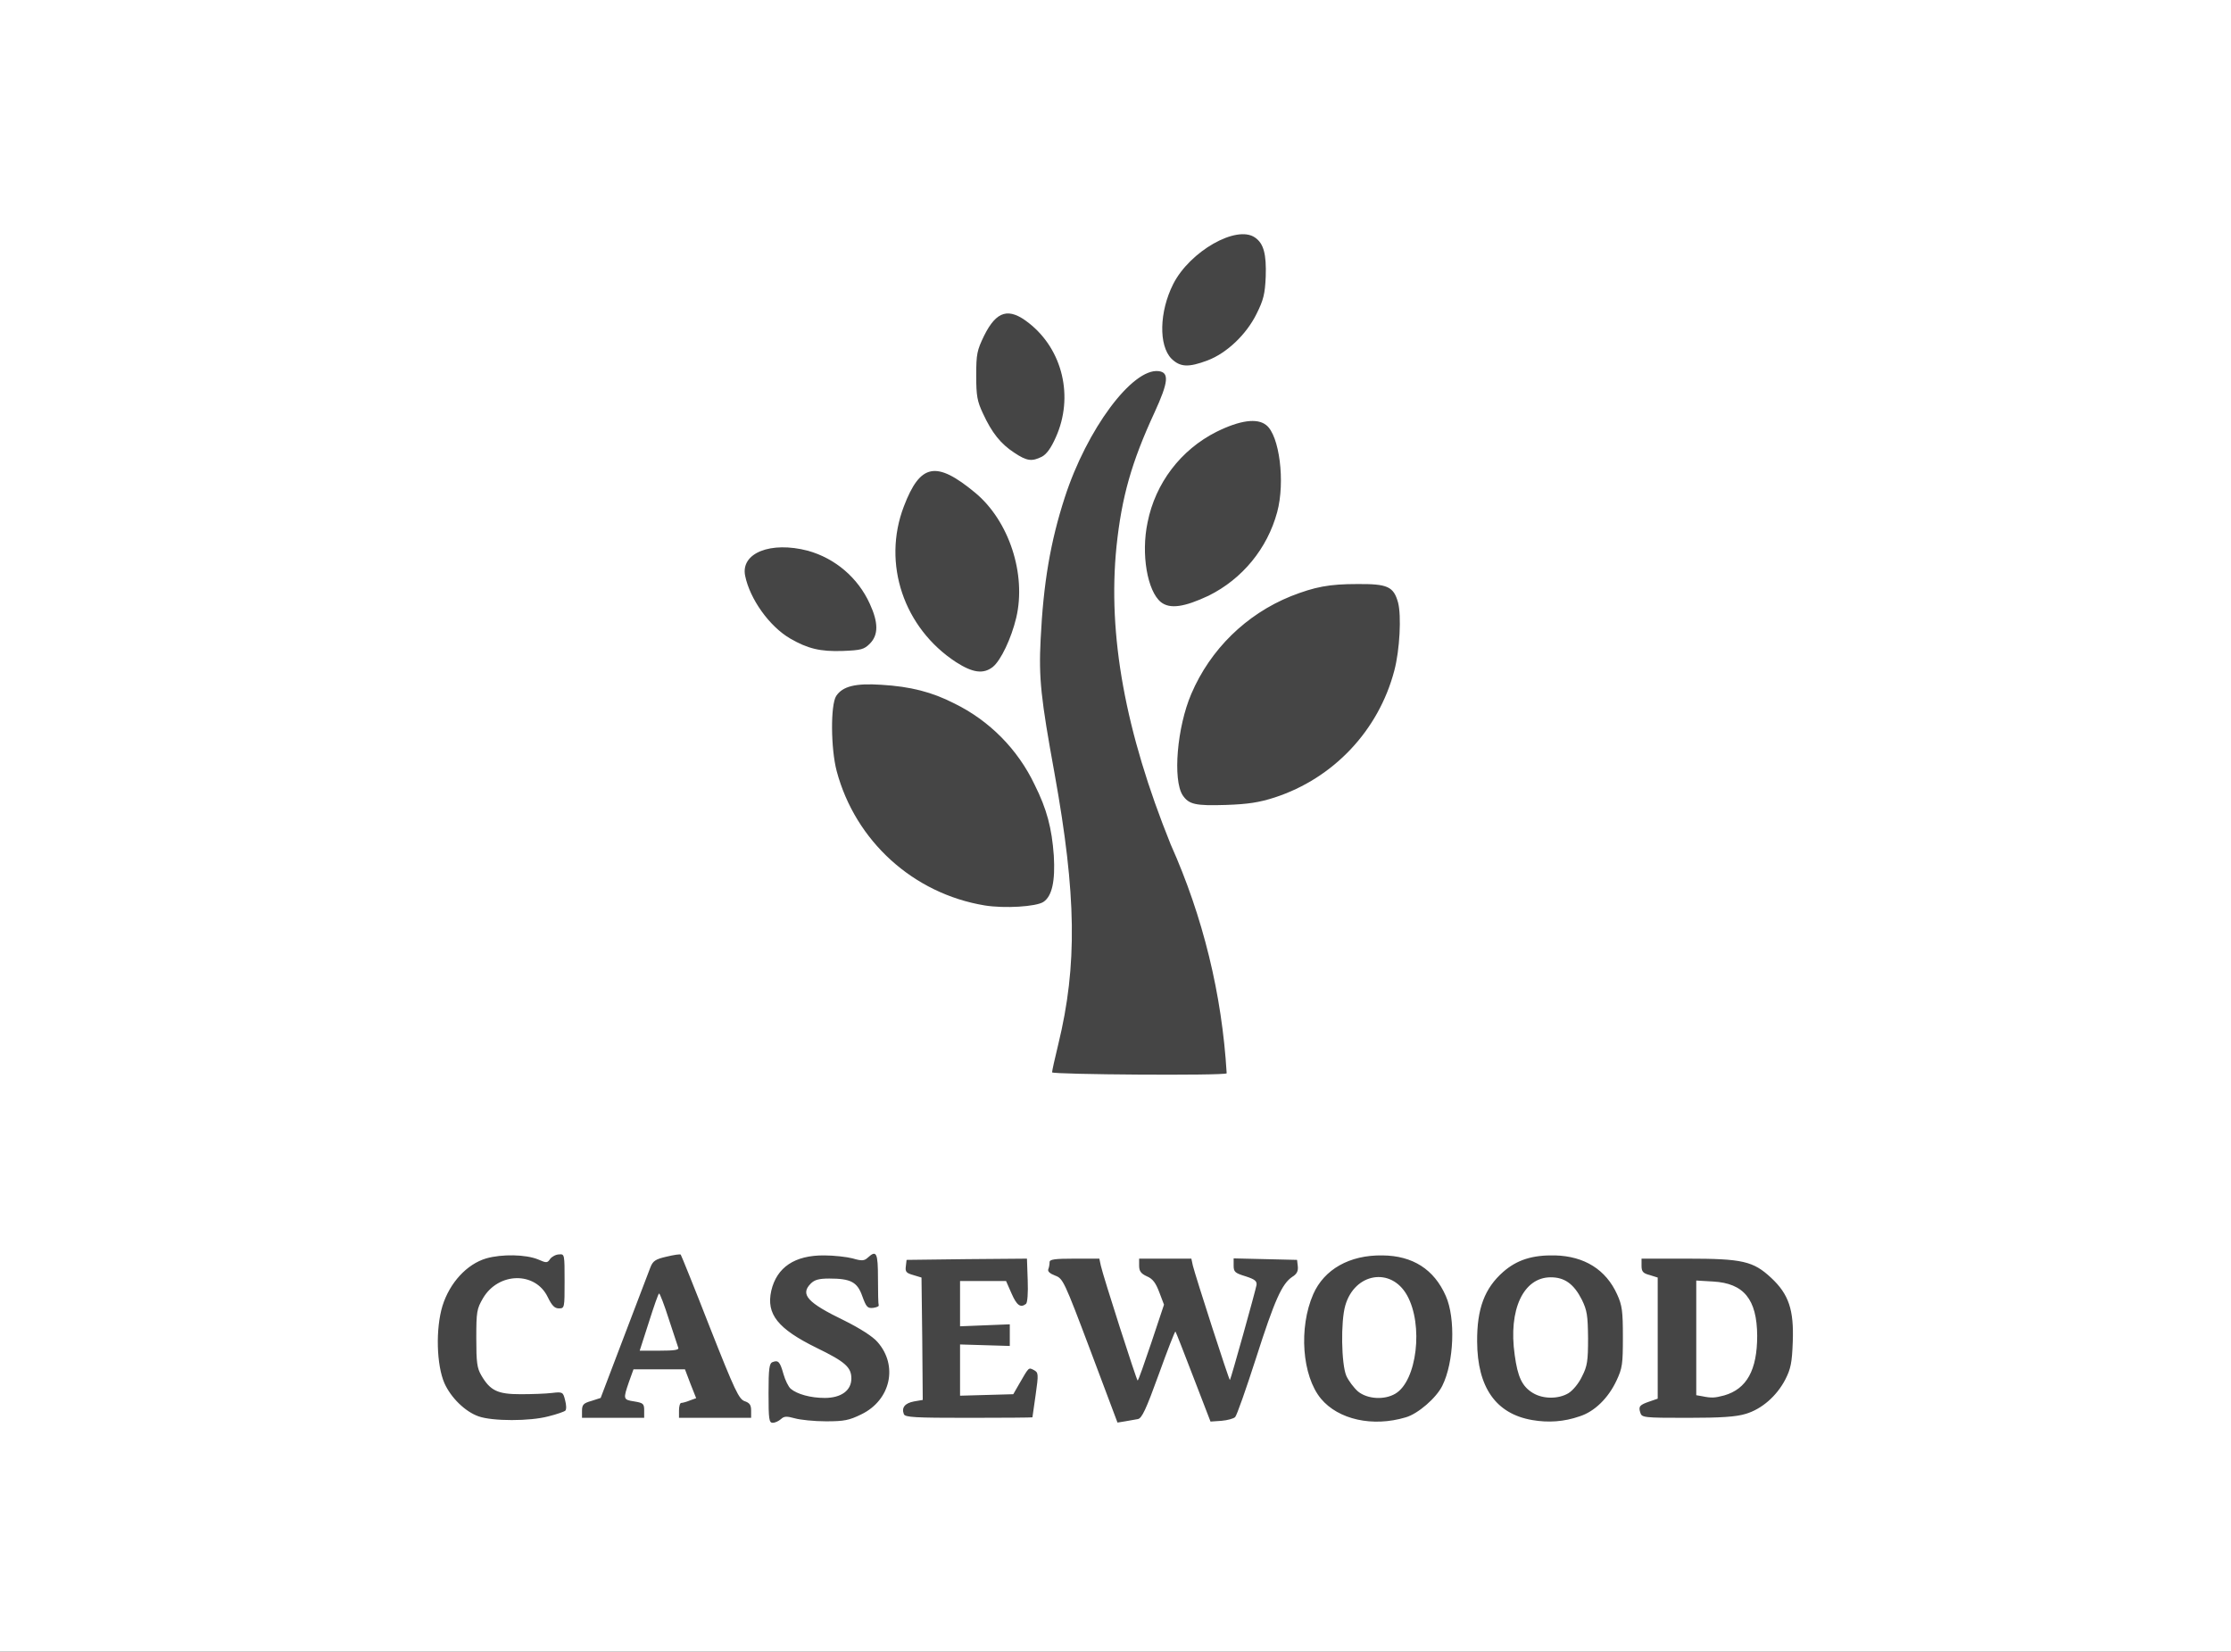
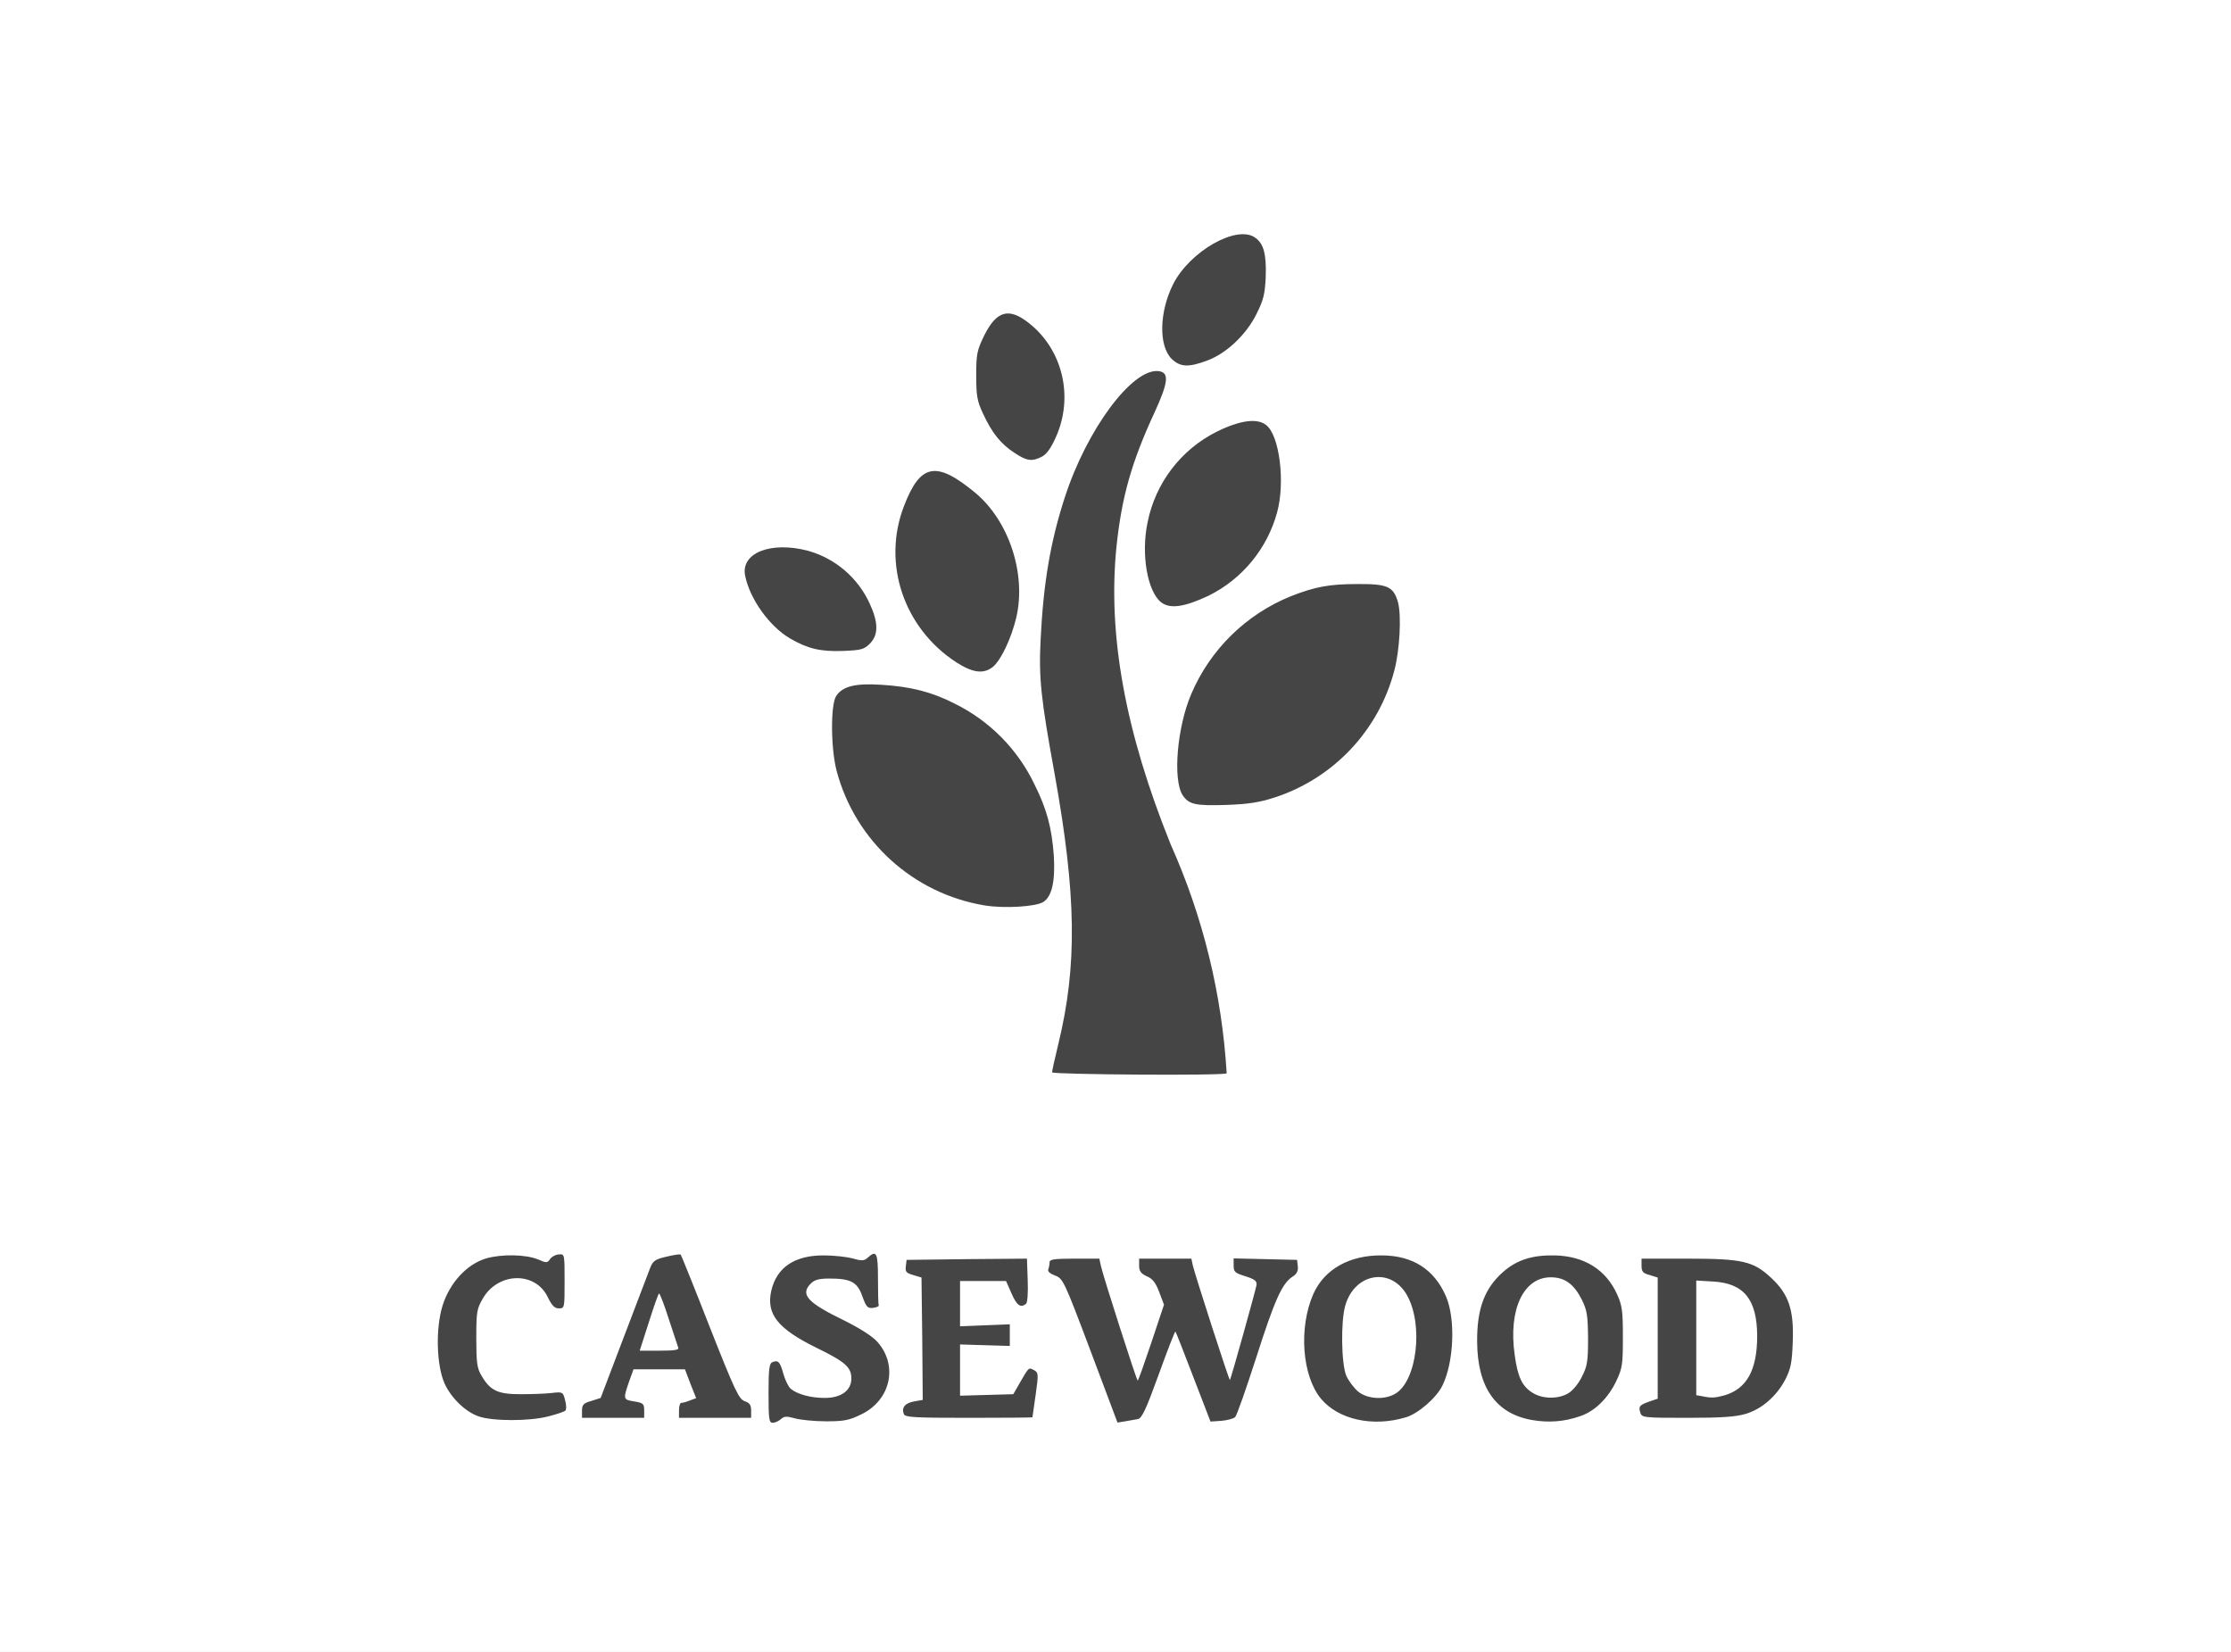
<svg xmlns="http://www.w3.org/2000/svg" version="1" width="897" height="664" viewBox="0 0 8970 6640">
-   <path d="M0 3320V0h8970v6640H0V3320z" fill="#454545" />
+   <path d="M20 20 L20 6620 8950 6620 8950 20z" fill="#454545" />
  <g fill="#fff">
    <path d="M0 3320V0h8970v6640H0V3320zm3140 2385c13-12 23-12 56-3 21 6 77 12 125 12 73 0 93-4 142-28 118-57 149-196 65-291-19-22-69-54-133-86-149-72-179-105-135-149 15-15 33-20 74-20 87 0 113 14 133 71 16 44 21 49 43 47 14-2 24-6 23-10-2-5-3-53-3-108 0-104-6-116-41-84-14 13-24 14-61 3-23-6-75-12-114-12-119-1-191 48-213 142-21 94 26 153 183 230 115 56 139 78 139 123 0 48-41 78-107 78-57 0-111-15-137-37-9-8-22-34-29-59-14-50-21-57-44-48-13 5-16 26-16 125 0 105 2 119 17 119 9 0 24-7 33-15zm1435 0c16-3 33-39 84-180 35-97 65-174 67-172s34 84 72 183l69 179 44-3c24-2 49-9 55-15 7-7 44-113 84-237 75-234 104-299 146-327 18-11 24-23 22-42l-3-26-127-3-128-3v29c0 25 5 30 48 43 37 12 46 19 44 35-4 23-103 378-107 382-3 3-139-419-149-460l-6-28h-210v28c0 22 7 32 31 43 24 10 36 27 50 64l19 50-51 153c-28 83-52 152-55 152-4 0-139-420-148-462l-6-28h-100c-80 0-100 3-100 14 0 8-2 21-5 28-4 9 6 18 27 26 32 12 36 20 142 301l109 290 31-5 51-9zm1077-7c49-14 123-78 147-127 47-94 54-271 14-361-47-107-133-162-255-163-132-2-234 56-278 156-59 135-45 328 31 420 70 84 208 115 341 75zm699-4c60-19 115-73 148-143 24-51 26-67 26-176 0-104-3-127-23-171-45-100-132-154-250-157-91-2-153 18-208 66-75 66-106 148-105 281 1 183 75 290 222 315 64 11 127 7 190-15zm-4146 0c33-8 64-19 68-23 5-5 4-24-1-42-8-33-10-34-53-29-24 3-81 5-126 5-92 0-122-14-158-76-17-29-20-52-20-149 0-107 2-118 27-161 62-105 210-108 260-5 17 35 28 46 45 46 23 0 23-2 23-109 0-108 0-110-22-108-13 0-29 9-36 18-11 17-15 17-49 2-49-20-145-22-208-4-78 23-147 98-176 191-28 92-24 238 8 311 26 58 83 114 137 133 56 20 207 20 281 0zm385-24c0-27-4-30-40-36-45-7-45-9-21-79l18-50h207l22 58 23 58-25 9c-14 6-30 10-35 10s-9 14-9 30v30h290v-29c0-23-6-31-26-38-23-8-39-41-140-297-62-159-115-290-117-292-2-3-28 1-57 8-44 10-55 17-65 43l-106 278-94 247-37 12c-32 9-38 15-38 40v28h250v-30zm1561 28l13-91c12-84 11-89-7-99-22-11-19-14-60 57l-23 40-107 3-107 3v-206l100 3 100 3v-87l-100 4-100 4v-182h185l22 50c21 48 36 59 58 42 6-4 9-44 7-95l-3-87-242 2-242 3-3 26c-3 22 2 27 30 35l33 10 3 246 2 246-35 6c-37 7-51 25-41 51 5 13 43 15 261 15 140 0 255-1 256-2zm2868-14c64-19 124-71 159-138 22-43 27-68 30-151 5-129-16-192-87-258-72-67-115-77-338-77h-183v29c0 23 6 30 33 37l32 10v487l-32 11c-41 14-46 20-38 45 6 20 13 21 189 21 136 0 196-4 235-16zM4932 4315a2638 2638 0 0 0-225-920c-183-453-254-843-218-1198 21-199 60-338 153-539 56-122 60-161 16-166-105-12-288 233-377 508-58 179-86 345-97 570-8 157 1 238 56 540 88 488 92 771 15 1088-14 57-25 107-25 113 0 9 692 14 702 4zm-737-689c35-23 48-84 42-186-8-111-28-187-77-285a697 697 0 0 0-323-327c-90-46-176-68-293-75-105-7-156 6-182 45-23 36-22 211 2 302a741 741 0 0 0 595 540c80 13 207 5 236-14zm930-420a732 732 0 0 0 481-510c22-83 29-221 15-274-18-64-42-75-164-74-113 0-170 11-267 49a735 735 0 0 0-400 392c-58 135-75 346-35 408 25 37 51 43 175 39 88-3 133-10 195-30zm-1133-525c32-26 74-114 94-198 41-175-29-389-165-502-157-130-221-118-287 55-88 230 0 489 210 626 67 43 110 49 148 19zm-494-94c34-35 34-84-1-160a388 388 0 0 0-249-213c-149-39-271 9-252 101 19 93 97 203 181 252 71 41 121 53 211 50 75-3 86-6 110-30zm1361-192a529 529 0 0 0 276-336c33-122 9-309-44-350-36-29-105-20-200 27a521 521 0 0 0-277 364c-27 127-1 277 54 321 36 28 93 20 191-26zm-670-559c19-10 37-35 56-78 73-162 28-352-108-459-81-64-130-50-180 50-29 60-32 74-32 161 0 82 4 103 27 152 36 78 71 122 126 158 51 34 71 36 111 16zm666-387c77-29 156-104 197-187 28-56 34-80 37-150 3-90-8-133-43-157-74-52-262 55-329 187-56 111-59 247-7 300 35 34 68 36 145 7z" />
    <path d="M5460 5594c-17-15-38-43-47-63-20-47-23-218-4-283 38-131 184-155 248-41 67 119 40 345-47 396-44 26-112 22-150-9zM6163 5600c-43-26-61-64-73-153-26-182 35-312 145-312 56 0 93 27 125 90 21 43 24 63 25 155 0 91-3 112-24 153-13 28-37 57-55 68-40 24-102 24-143-1zM2609 5315c20-63 38-115 41-115s21 46 39 103l38 115c4 9-15 12-75 12h-80l37-115zM6843 5613l-23-4v-461l68 4c123 7 176 71 177 218 0 138-42 214-133 240-38 10-50 11-89 3z" />
  </g>
</svg>
